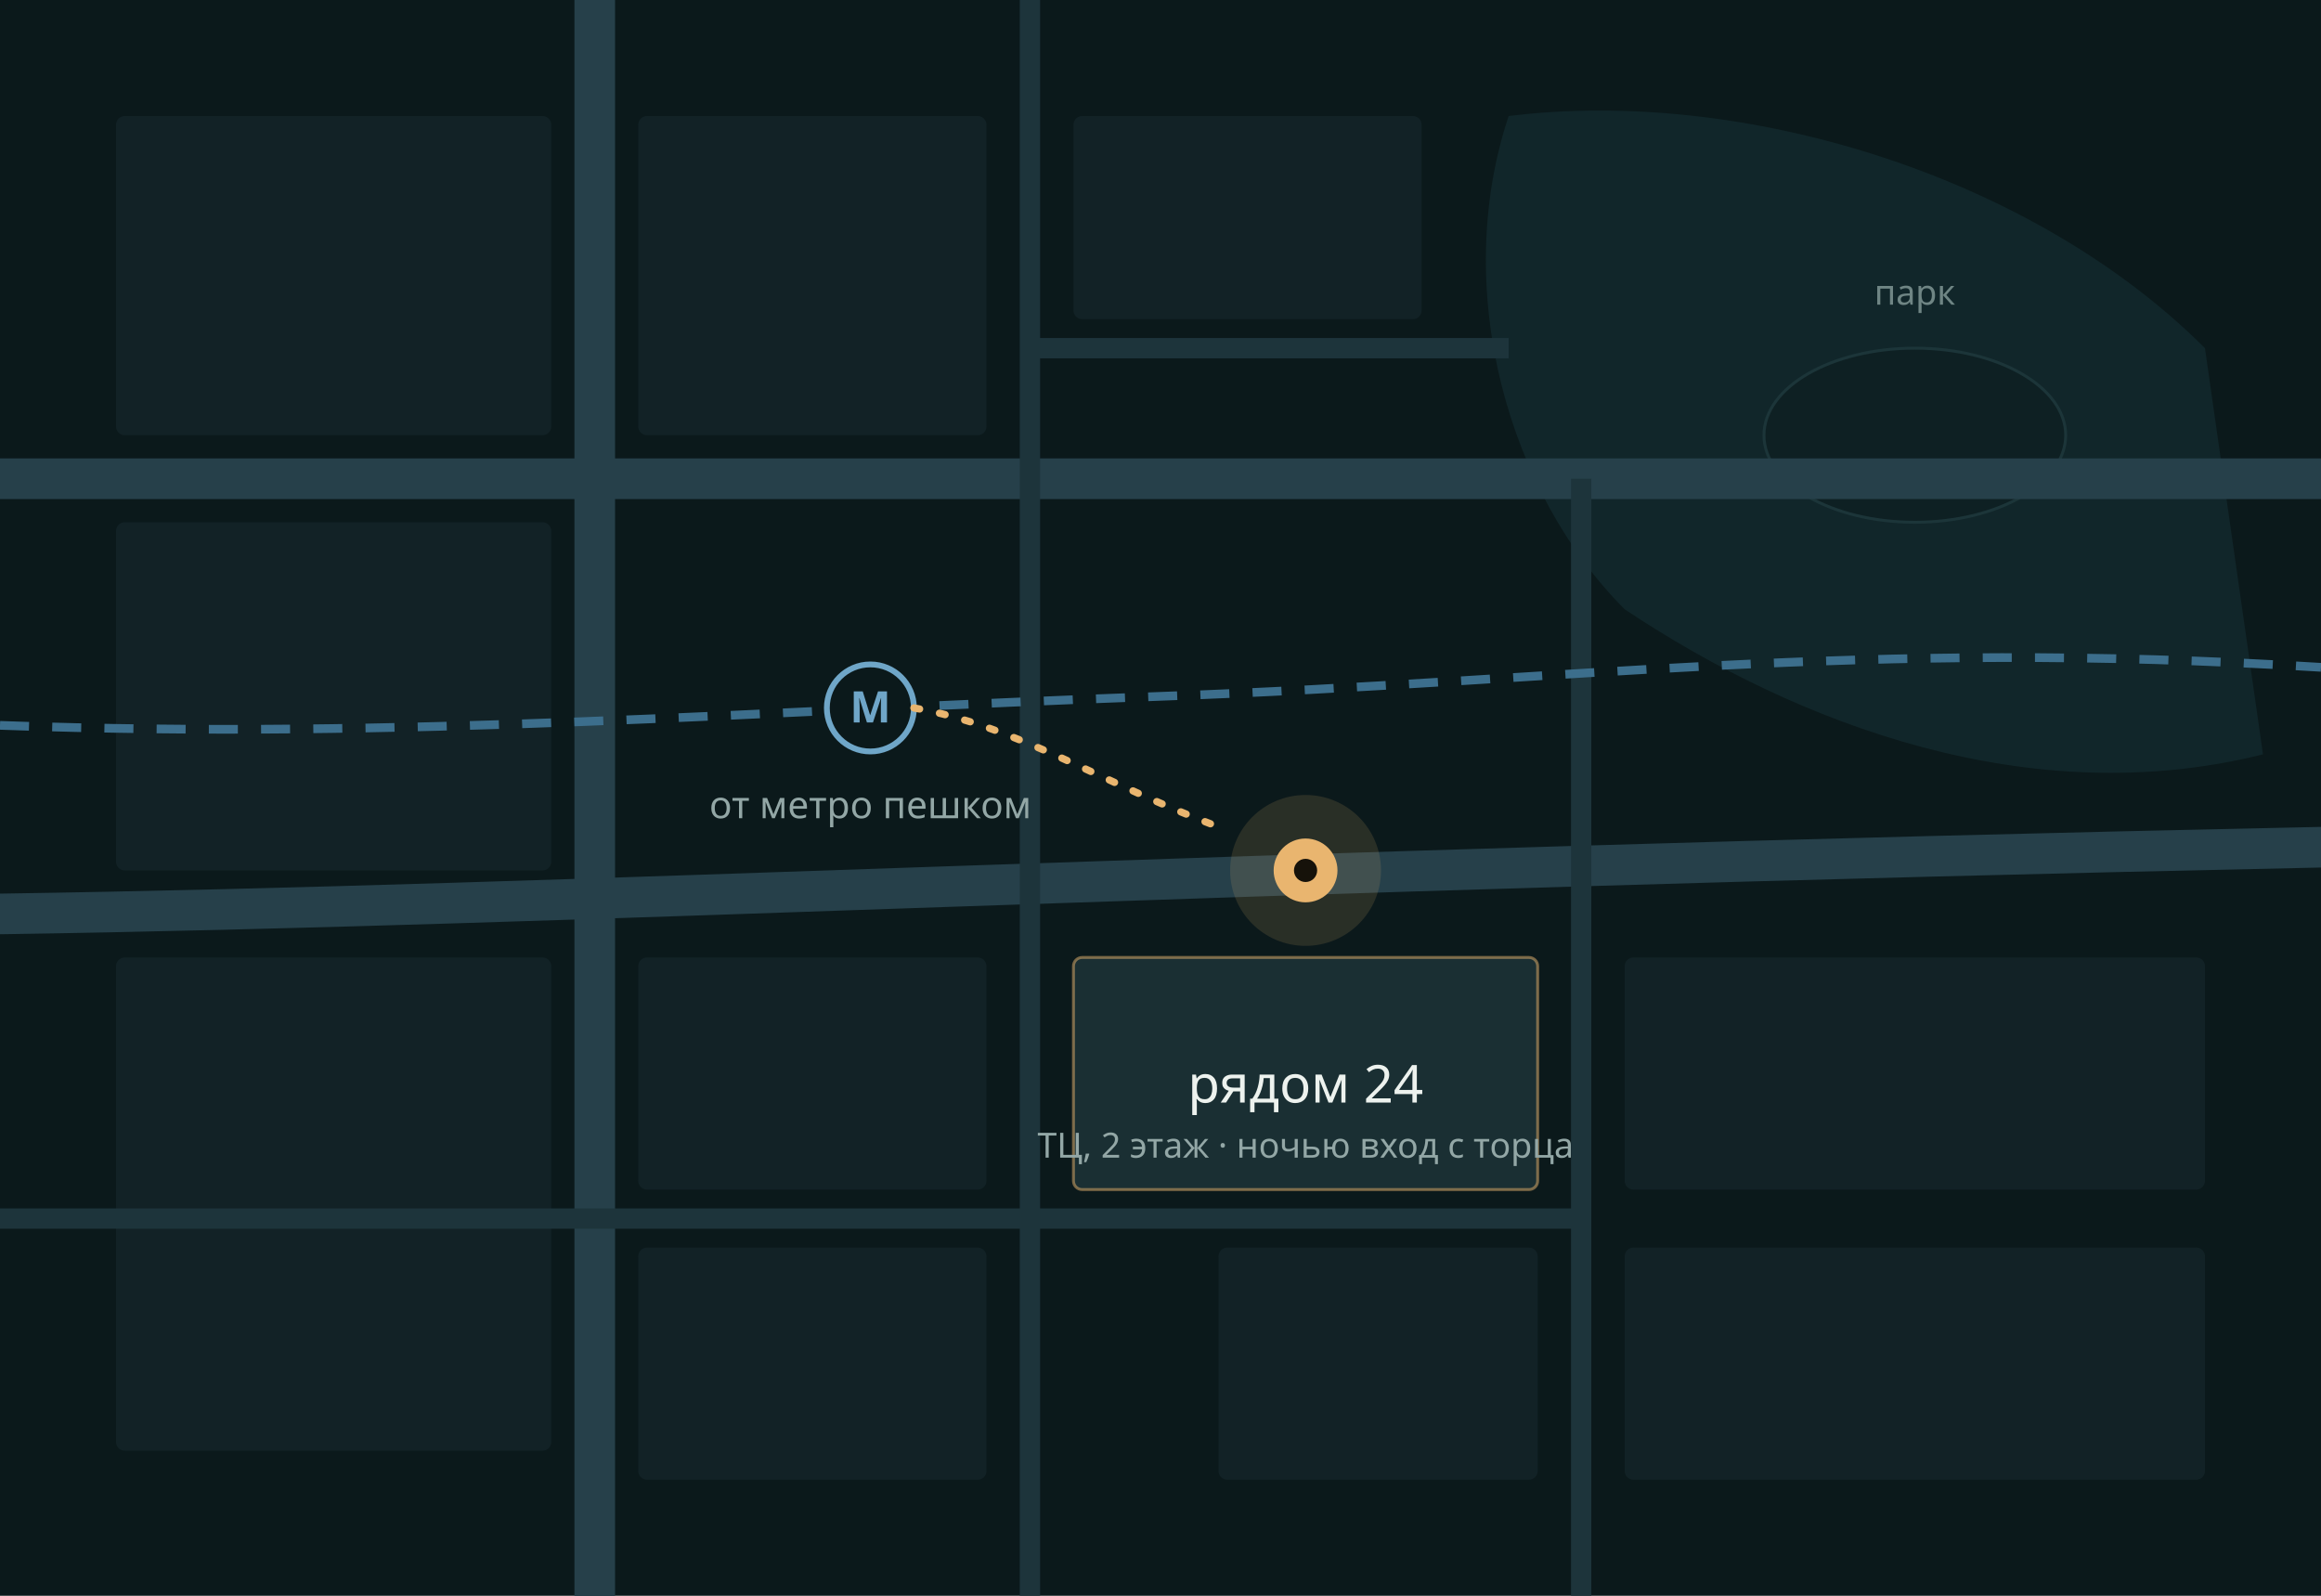
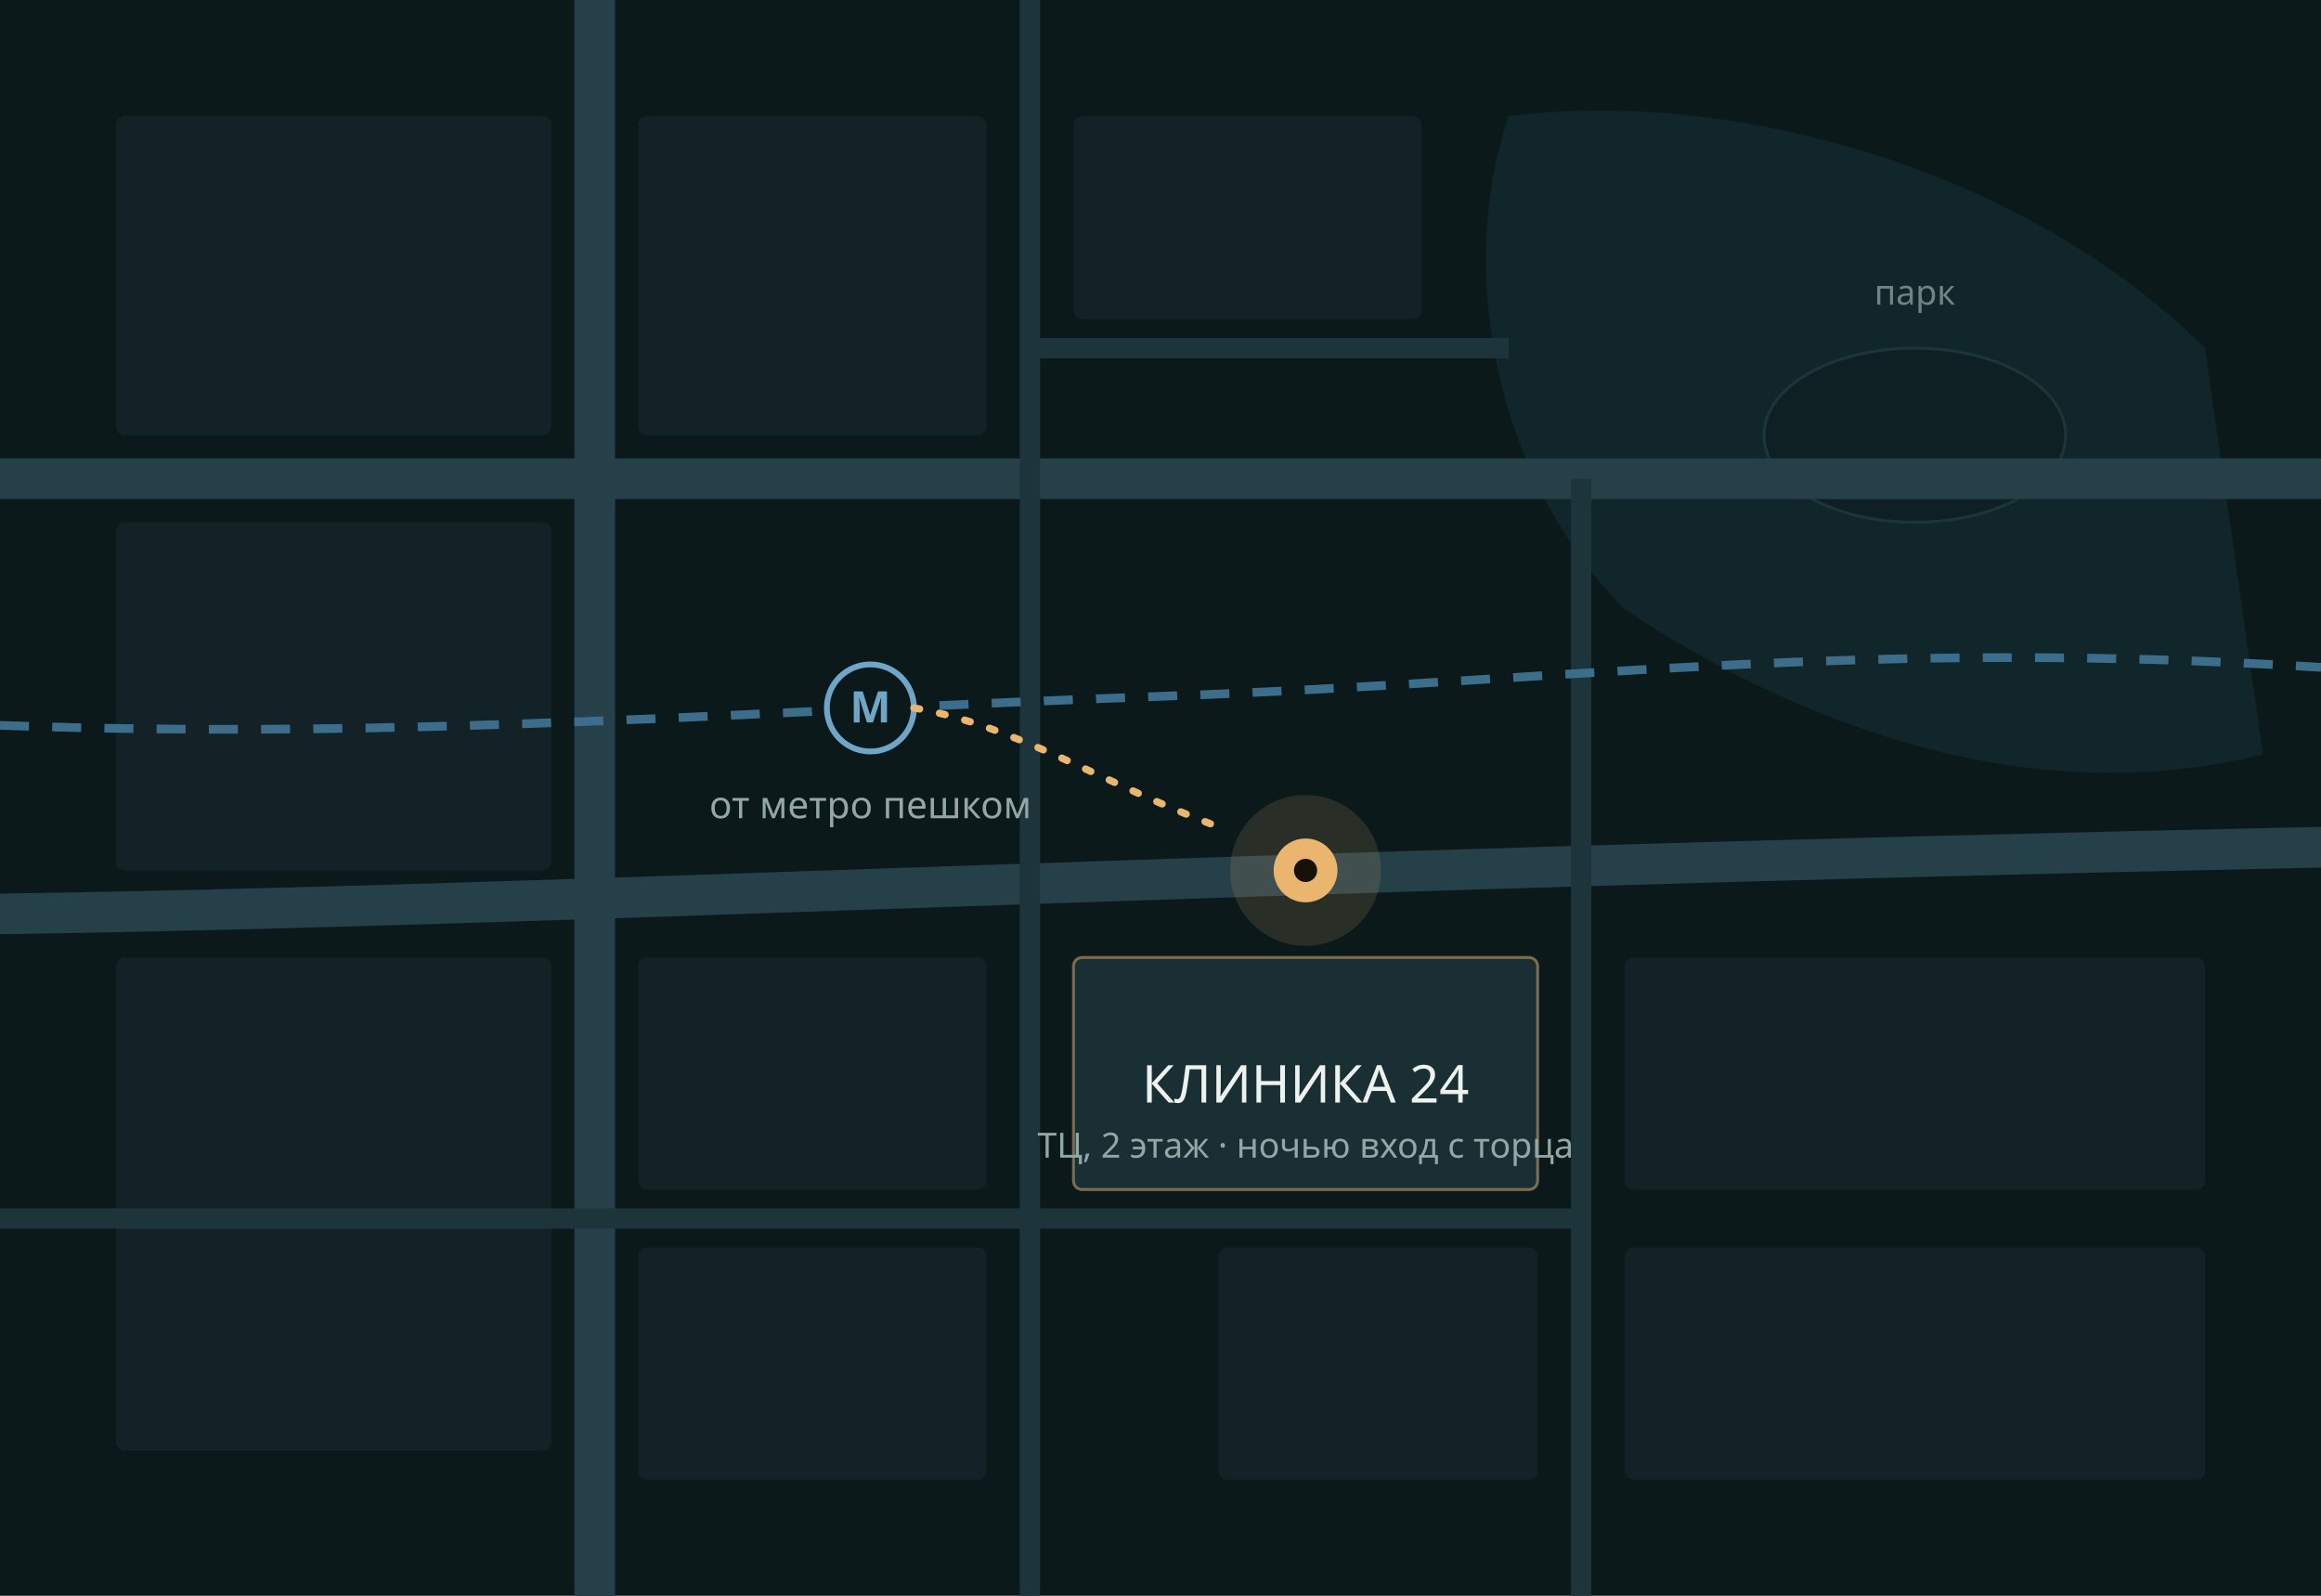
<svg xmlns="http://www.w3.org/2000/svg" viewBox="0 0 800 550" font-family="Onest, Segoe UI, sans-serif">
  <rect width="800" height="550" fill="#0B191B" />
  <path d="M520 40 C600 30 700 60 760 120 L780 260 C700 280 620 250 560 210 C520 170 500 100 520 40Z" fill="#11262A" />
  <ellipse cx="660" cy="150" rx="52" ry="30" fill="#0E2023" stroke="#1C3539" />
  <g fill="#122226">
    <rect x="40" y="40" width="150" height="110" rx="3" />
    <rect x="220" y="40" width="120" height="110" rx="3" />
    <rect x="370" y="40" width="120" height="70" rx="3" />
    <rect x="40" y="180" width="150" height="120" rx="3" />
    <rect x="40" y="330" width="150" height="170" rx="3" />
    <rect x="220" y="330" width="120" height="80" rx="3" />
    <rect x="220" y="430" width="120" height="80" rx="3" />
    <rect x="560" y="330" width="200" height="80" rx="3" />
    <rect x="560" y="430" width="200" height="80" rx="3" />
    <rect x="420" y="430" width="110" height="80" rx="3" />
  </g>
  <g stroke="#26404A" stroke-width="14" fill="none" stroke-linecap="round">
    <path d="M0 165 H800" />
    <path d="M205 0 V550" />
    <path d="M0 315 C200 312 420 300 800 292" />
  </g>
  <g stroke="#1D343B" stroke-width="7" fill="none">
    <path d="M355 0 V550" />
    <path d="M545 165 V550" />
    <path d="M0 420 H545" />
    <path d="M355 120 H520" />
  </g>
  <path d="M0 250 C140 255 260 245 400 240 S640 220 800 230" stroke="#3C6E8C" stroke-width="3" stroke-dasharray="10 8" fill="none" />
  <g transform="translate(300 244)">
    <circle r="15" fill="#0B191B" stroke="#6FA6C8" stroke-width="2" />
    <text y="5" text-anchor="middle" font-size="15" font-weight="600" fill="#6FA6C8">М</text>
  </g>
  <text x="300" y="282" text-anchor="middle" font-size="13" fill="#93A7A6">от метро пешком</text>
  <path d="M315 244 C350 250 380 270 420 285" stroke="#E9B56F" stroke-width="2.5" stroke-dasharray="2 7" stroke-linecap="round" fill="none" />
  <rect x="370" y="330" width="160" height="80" rx="3" fill="#1A2F33" stroke="#E9B56F" stroke-opacity=".5" />
  <g transform="translate(450 300)">
    <circle r="26" fill="#E9B56F" fill-opacity=".14" />
    <circle r="11" fill="#E9B56F" />
    <circle r="4" fill="#16120A" />
  </g>
-   <text x="450" y="380" text-anchor="middle" font-size="18" fill="#EDF2EE">рядом 24</text>
+   <text x="450" y="380" text-anchor="middle" font-size="18" fill="#EDF2EE">КЛИНИКА 24</text>
  <text x="450" y="399" text-anchor="middle" font-size="12" fill="#93A7A6">ТЦ, 2 этаж · ночью вход с торца</text>
  <text x="660" y="105" text-anchor="middle" font-size="12" fill="#6F8584">парк</text>
</svg>
